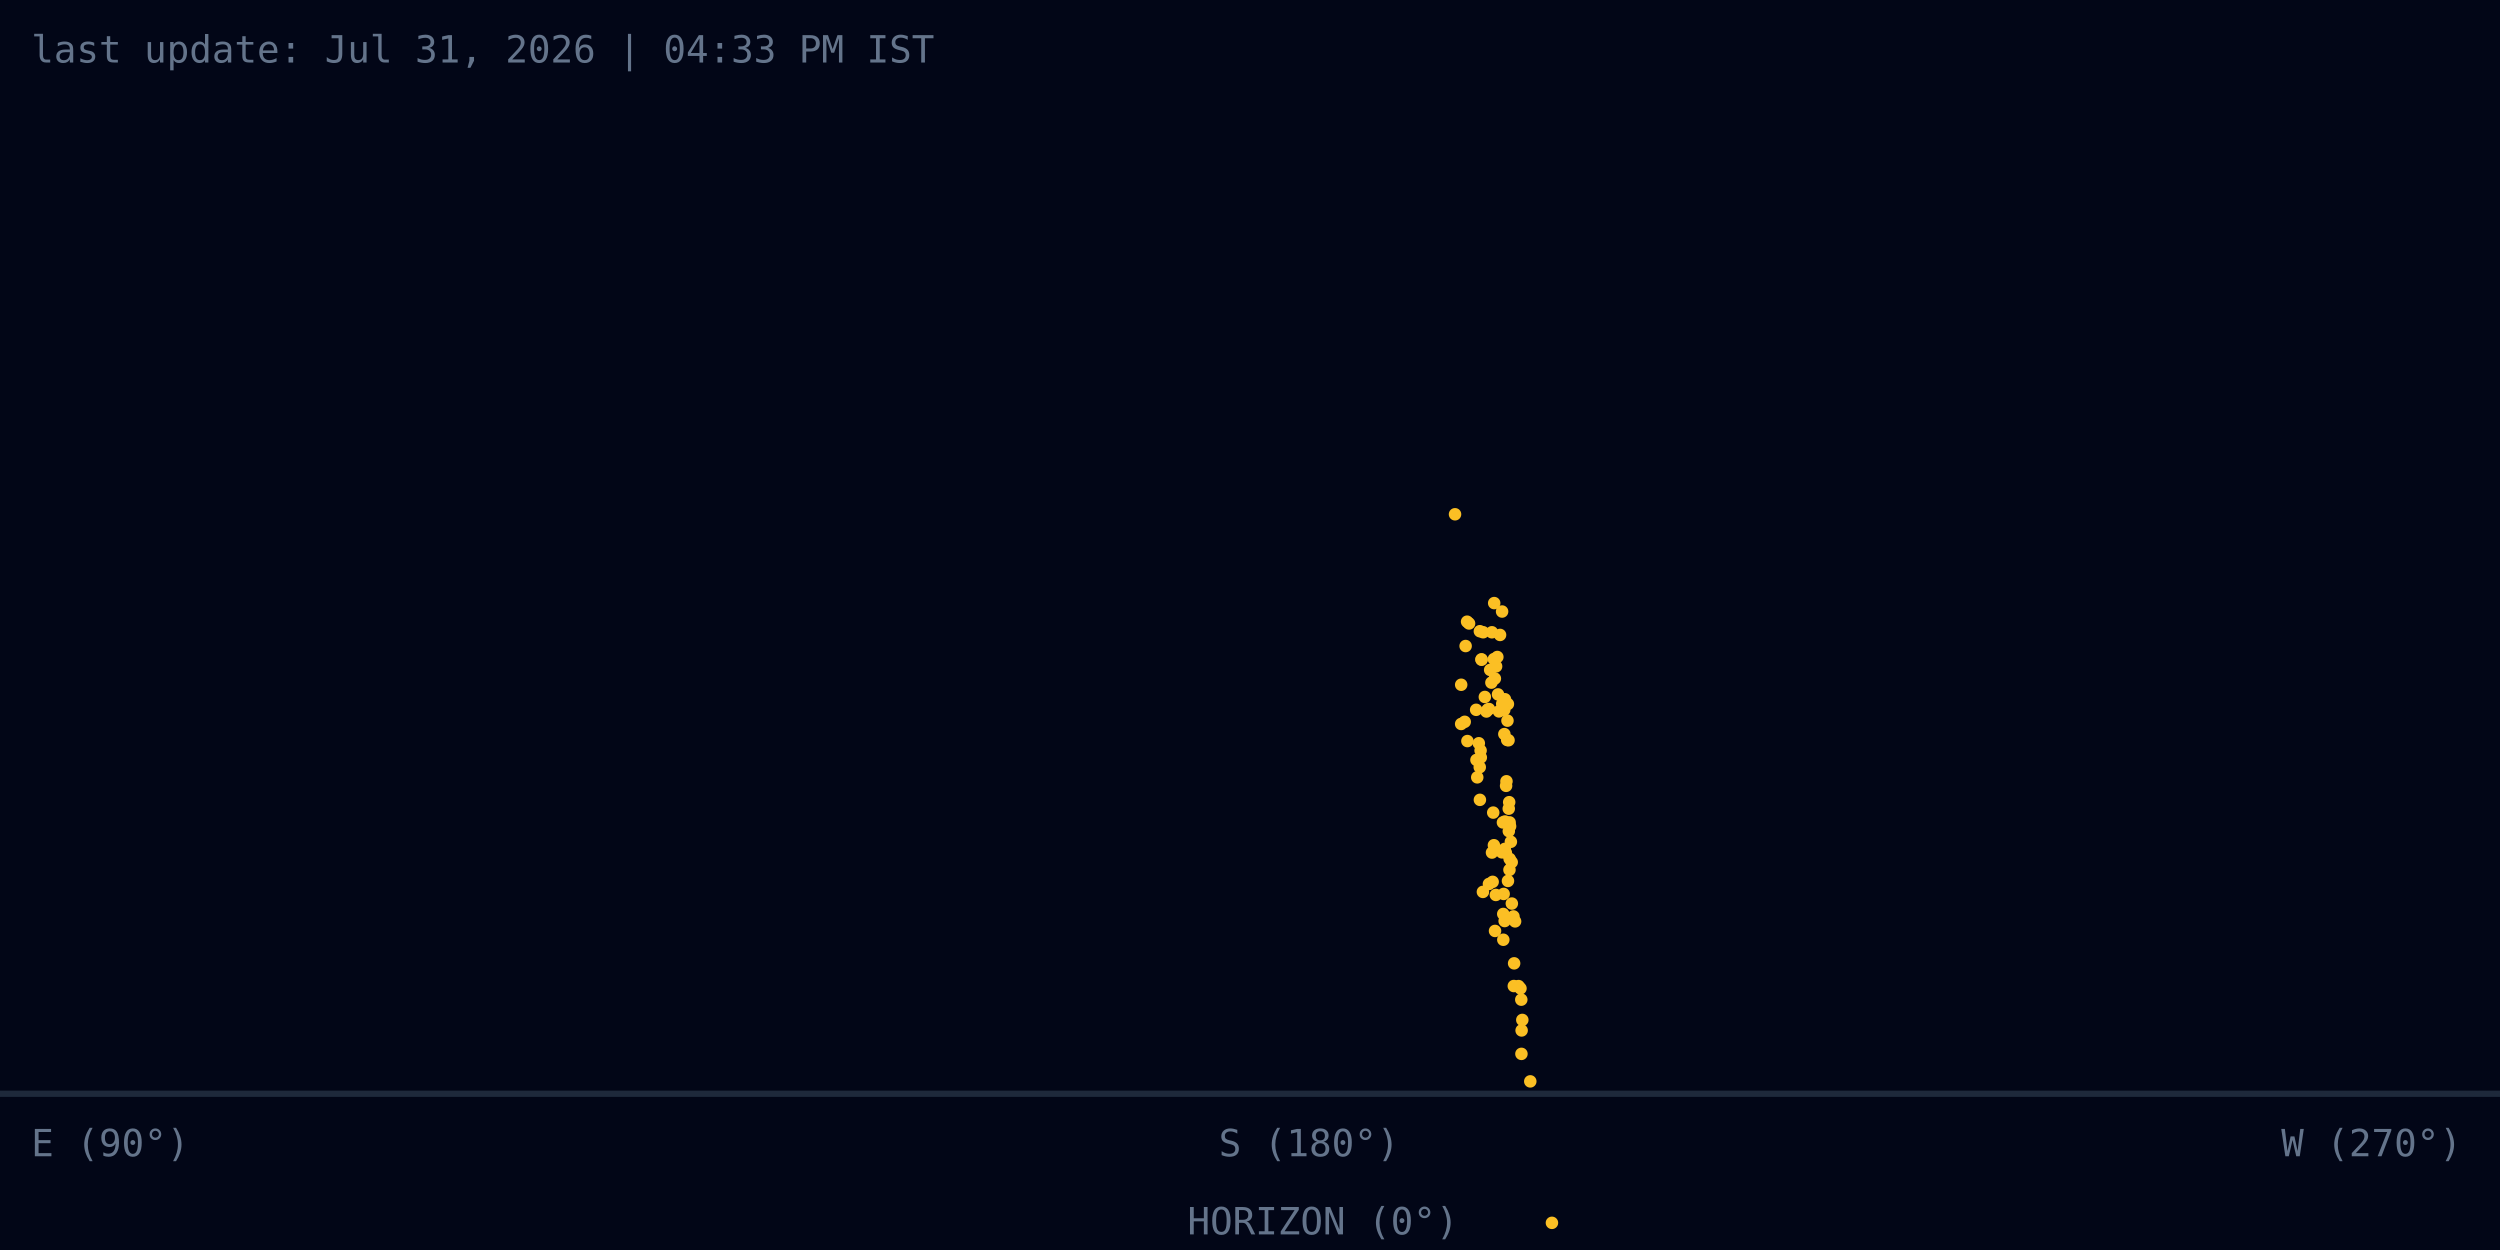
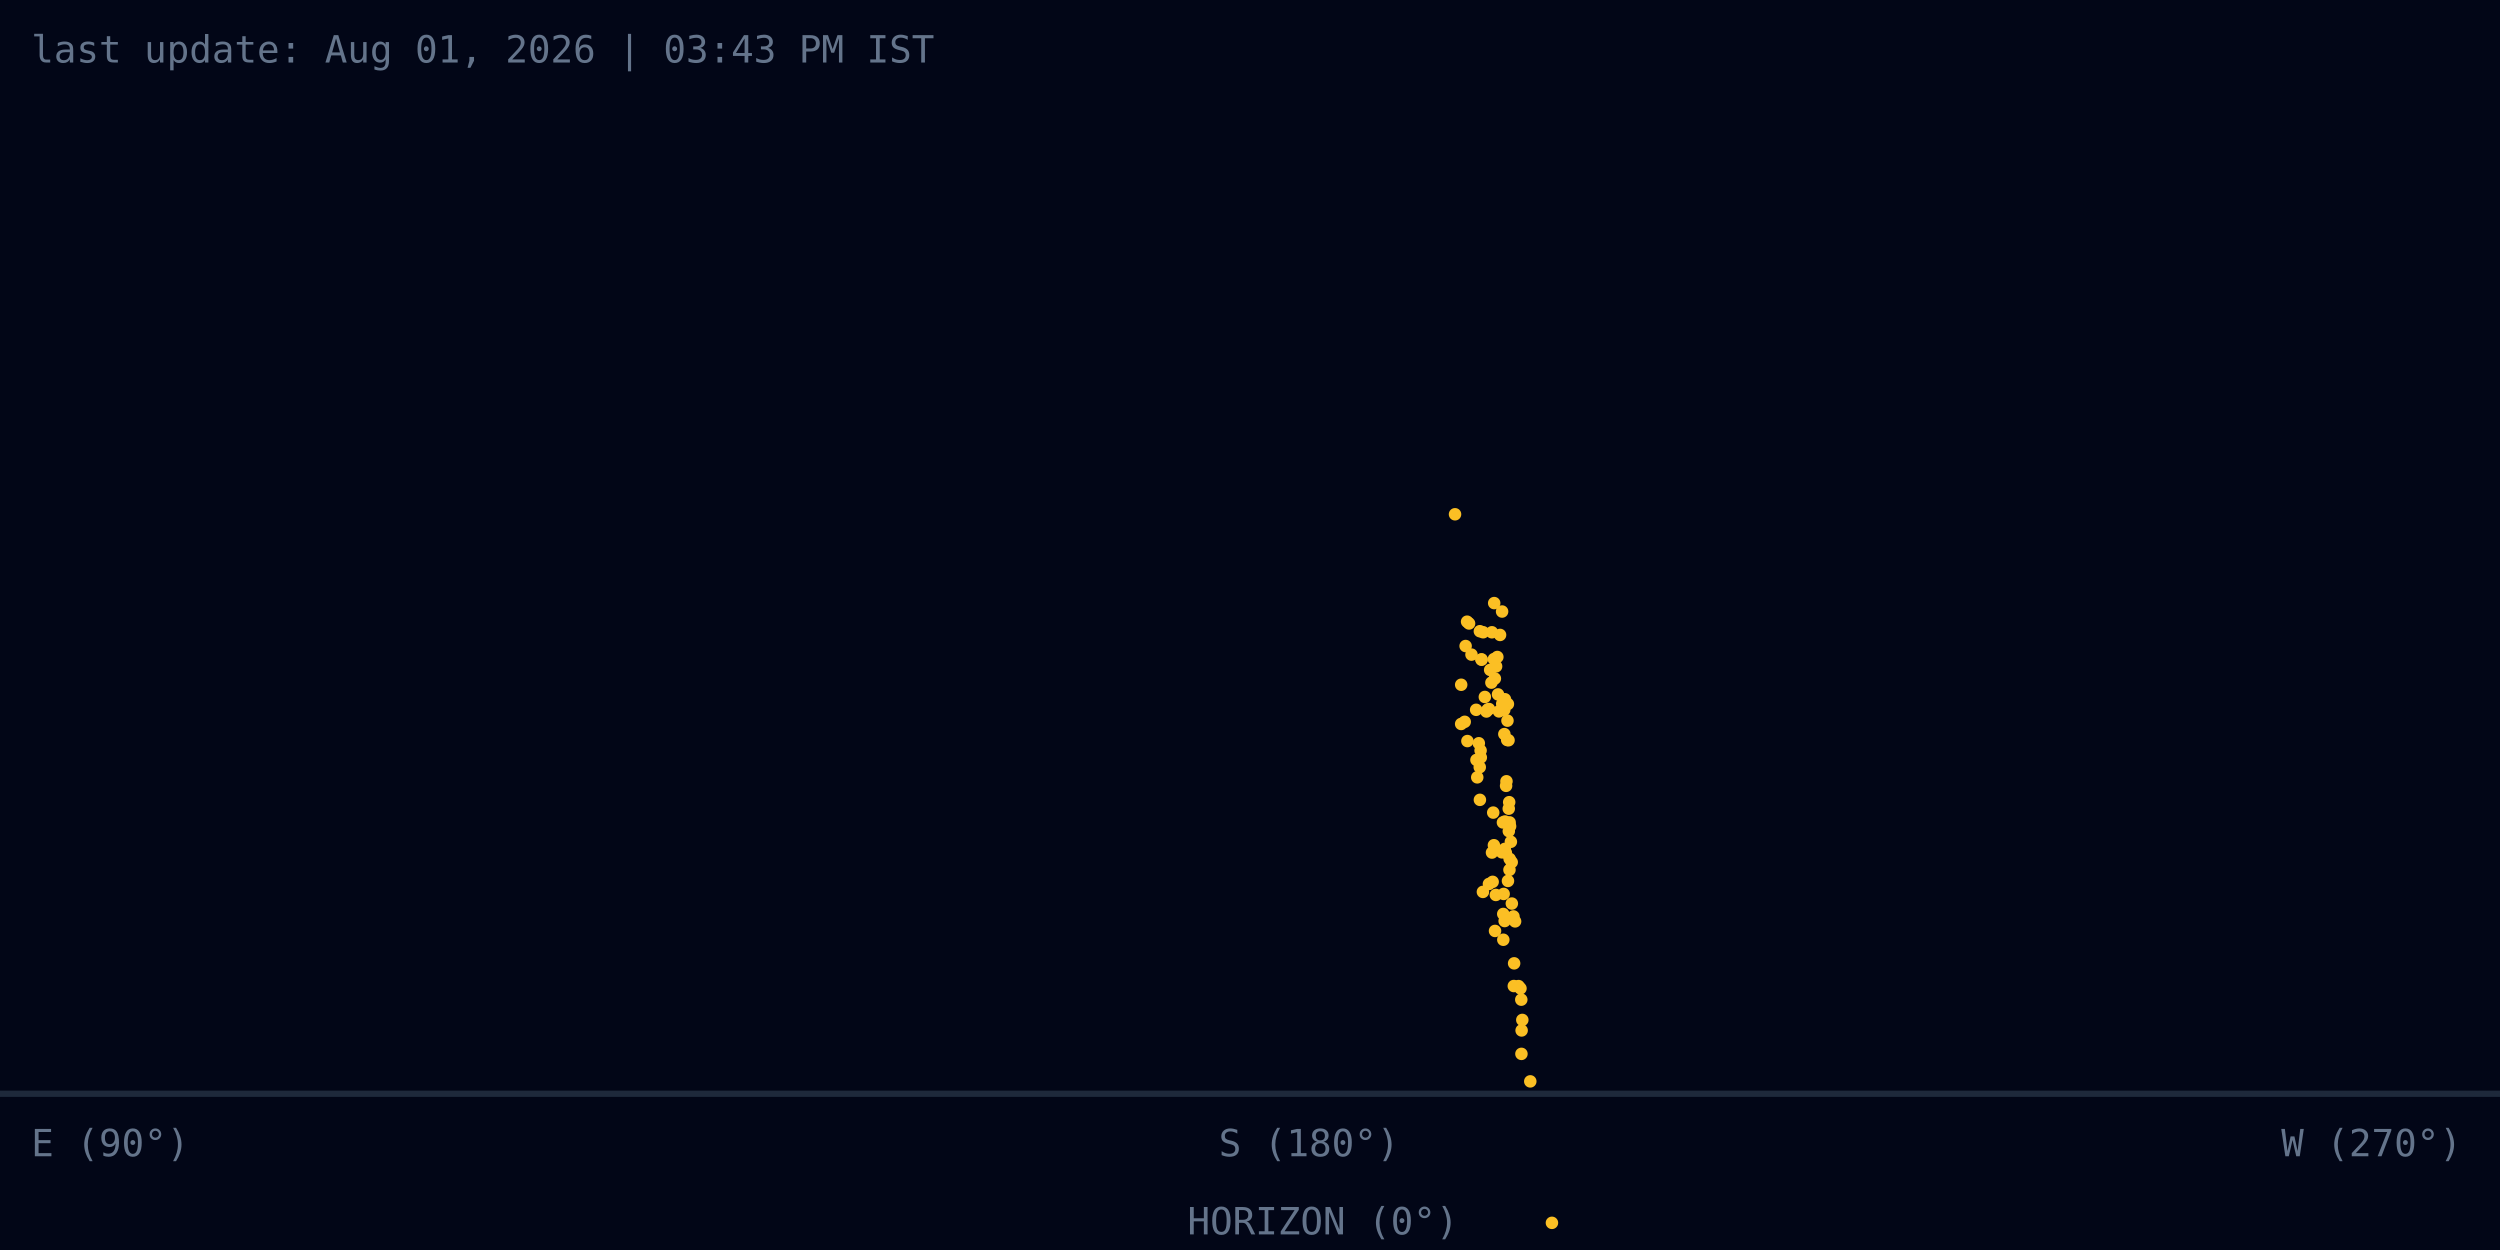
<svg xmlns="http://www.w3.org/2000/svg" width="800" height="400" viewBox="0 0 800 400">
  <rect width="800" height="400" fill="#020617" />
-   <text id="last-update" x="10" y="20" fill="#64748b" font-family="monospace">last update: Jul 31, 2026 | 04:33 PM IST</text>
+   <text id="last-update" x="10" y="20" fill="#64748b" font-family="monospace">last update: Aug 01, 2026 | 03:43 PM IST</text>
  <line x1="0" y1="350" x2="800" y2="350" stroke="#1e293b" stroke-width="2" />
  <text x="380" y="395" fill="#64748b" font-size="12" font-family="monospace">HORIZON (0°)</text>
  <text x="730" y="370" fill="#64748b" font-size="12" font-family="monospace">W (270°)</text>
  <text x="390" y="370" fill="#64748b" font-size="12" font-family="monospace">S (180°)</text>
  <text x="10" y="370" fill="#64748b" font-size="12" font-family="monospace">E (90°)</text>
  <g id="analemma-points">
    <circle cx=" 465.61" cy=" 164.57" r="2" fill="#fbbf24">
 </circle>
    <circle cx=" 467.57" cy=" 231.67" r="2" fill="#fbbf24">
 </circle>
    <circle cx=" 467.58" cy=" 219.12" r="2" fill="#fbbf24">
 </circle>
    <circle cx=" 468.71" cy=" 230.98" r="2" fill="#fbbf24">
 </circle>
    <circle cx=" 469.57" cy=" 237.14" r="2" fill="#fbbf24">
 </circle>
    <circle cx=" 469.00" cy=" 206.73" r="2" fill="#fbbf24">
 </circle>
    <circle cx=" 469.47" cy=" 198.94" r="2" fill="#fbbf24">
 </circle>
    <circle cx=" 470.10" cy=" 199.51" r="2" fill="#fbbf24">
 </circle>
    <circle cx=" 474.53" cy=" 285.41" r="2" fill="#fbbf24">
 </circle>
    <circle cx=" 472.47" cy=" 243.18" r="2" fill="#fbbf24">
 </circle>
    <circle cx=" 473.57" cy=" 255.95" r="2" fill="#fbbf24">
 </circle>
    <circle cx=" 473.22" cy=" 237.84" r="2" fill="#fbbf24">
 </circle>
    <circle cx=" 473.79" cy=" 240.17" r="2" fill="#fbbf24">
 </circle>
    <circle cx=" 473.56" cy=" 201.99" r="2" fill="#fbbf24">
 </circle>
    <circle cx=" 474.09" cy=" 210.99" r="2" fill="#fbbf24">
 </circle>
    <circle cx=" 478.41" cy=" 297.90" r="2" fill="#fbbf24">
 </circle>
    <circle cx=" 477.65" cy=" 282.19" r="2" fill="#fbbf24">
 </circle>
    <circle cx=" 477.44" cy=" 272.82" r="2" fill="#fbbf24">
 </circle>
    <circle cx=" 478.67" cy=" 286.38" r="2" fill="#fbbf24">
 </circle>
    <circle cx=" 478.05" cy=" 270.47" r="2" fill="#fbbf24">
 </circle>
    <circle cx=" 476.85" cy=" 214.37" r="2" fill="#fbbf24">
 </circle>
    <circle cx=" 477.25" cy=" 218.44" r="2" fill="#fbbf24">
 </circle>
    <circle cx=" 481.06" cy=" 300.72" r="2" fill="#fbbf24">
 </circle>
    <circle cx=" 481.04" cy=" 292.47" r="2" fill="#fbbf24">
 </circle>
    <circle cx=" 481.49" cy=" 294.73" r="2" fill="#fbbf24">
 </circle>
    <circle cx=" 481.17" cy=" 286.06" r="2" fill="#fbbf24">
 </circle>
    <circle cx=" 479.37" cy=" 222.21" r="2" fill="#fbbf24">
 </circle>
    <circle cx=" 479.67" cy=" 227.65" r="2" fill="#fbbf24">
 </circle>
    <circle cx=" 498.29" cy=" 411.31" r="2" fill="#fbbf24">
 </circle>
    <circle cx=" 498.34" cy=" 411.53" r="2" fill="#fbbf24">
 </circle>
    <circle cx=" 484.42" cy=" 315.53" r="2" fill="#fbbf24">
 </circle>
    <circle cx=" 486.86" cy=" 337.24" r="2" fill="#fbbf24">
 </circle>
    <circle cx=" 481.87" cy=" 272.88" r="2" fill="#fbbf24">
 </circle>
    <circle cx=" 482.55" cy=" 281.90" r="2" fill="#fbbf24">
 </circle>
    <circle cx=" 481.19" cy=" 226.61" r="2" fill="#fbbf24">
 </circle>
    <circle cx=" 481.39" cy=" 234.91" r="2" fill="#fbbf24">
 </circle>
    <circle cx=" 486.92" cy=" 329.74" r="2" fill="#fbbf24">
 </circle>
    <circle cx=" 483.03" cy=" 278.36" r="2" fill="#fbbf24">
 </circle>
    <circle cx=" 483.79" cy=" 289.14" r="2" fill="#fbbf24">
 </circle>
    <circle cx=" 485.93" cy=" 315.55" r="2" fill="#fbbf24">
 </circle>
    <circle cx=" 484.30" cy=" 293.26" r="2" fill="#fbbf24">
 </circle>
    <circle cx=" 482.30" cy=" 236.80" r="2" fill="#fbbf24">
 </circle>
    <circle cx=" 482.80" cy=" 258.78" r="2" fill="#fbbf24">
 </circle>
    <circle cx=" 501.22" cy=" 413.90" r="2" fill="#fbbf24">
 </circle>
    <circle cx=" 489.69" cy=" 346.04" r="2" fill="#fbbf24">
 </circle>
    <circle cx=" 486.81" cy=" 319.89" r="2" fill="#fbbf24">
 </circle>
    <circle cx=" 484.83" cy=" 294.84" r="2" fill="#fbbf24">
 </circle>
    <circle cx=" 486.55" cy=" 316.29" r="2" fill="#fbbf24">
 </circle>
    <circle cx=" 482.73" cy=" 236.88" r="2" fill="#fbbf24">
 </circle>
    <circle cx=" 483.48" cy=" 269.37" r="2" fill="#fbbf24">
 </circle>
    <circle cx=" 496.62" cy=" 391.31" r="2" fill="#fbbf24">
 </circle>
    <circle cx=" 483.75" cy=" 275.90" r="2" fill="#fbbf24">
 </circle>
    <circle cx=" 483.23" cy=" 264.40" r="2" fill="#fbbf24">
 </circle>
    <circle cx=" 482.94" cy=" 256.70" r="2" fill="#fbbf24">
 </circle>
    <circle cx=" 483.08" cy=" 263.17" r="2" fill="#fbbf24">
 </circle>
    <circle cx=" 482.53" cy=" 225.29" r="2" fill="#fbbf24">
 </circle>
    <circle cx=" 482.39" cy=" 230.61" r="2" fill="#fbbf24">
 </circle>
    <circle cx=" 487.14" cy=" 326.38" r="2" fill="#fbbf24">
 </circle>
    <circle cx=" 482.82" cy=" 265.96" r="2" fill="#fbbf24">
 </circle>
    <circle cx=" 483.09" cy=" 274.84" r="2" fill="#fbbf24">
 </circle>
    <circle cx=" 482.07" cy=" 250.01" r="2" fill="#fbbf24">
 </circle>
    <circle cx=" 481.95" cy=" 251.47" r="2" fill="#fbbf24">
 </circle>
    <circle cx=" 481.58" cy=" 223.76" r="2" fill="#fbbf24">
 </circle>
    <circle cx=" 481.36" cy=" 227.15" r="2" fill="#fbbf24">
 </circle>
    <circle cx=" 484.52" cy=" 308.27" r="2" fill="#fbbf24">
 </circle>
    <circle cx=" 481.59" cy=" 262.88" r="2" fill="#fbbf24">
 </circle>
    <circle cx=" 480.71" cy=" 225.23" r="2" fill="#fbbf24">
 </circle>
    <circle cx=" 481.54" cy=" 271.65" r="2" fill="#fbbf24">
 </circle>
    <circle cx=" 480.94" cy=" 263.18" r="2" fill="#fbbf24">
 </circle>
    <circle cx=" 480.67" cy=" 195.69" r="2" fill="#fbbf24">
 </circle>
    <circle cx=" 480.02" cy=" 203.18" r="2" fill="#fbbf24">
 </circle>
    <circle cx=" 480.62" cy=" 272.75" r="2" fill="#fbbf24">
 </circle>
    <circle cx=" 479.15" cy=" 210.24" r="2" fill="#fbbf24">
 </circle>
    <circle cx=" 478.75" cy=" 213.23" r="2" fill="#fbbf24">
 </circle>
    <circle cx=" 478.36" cy=" 217.14" r="2" fill="#fbbf24">
 </circle>
    <circle cx=" 478.05" cy=" 210.91" r="2" fill="#fbbf24">
 </circle>
    <circle cx=" 478.14" cy=" 192.99" r="2" fill="#fbbf24">
 </circle>
    <circle cx=" 477.41" cy=" 202.33" r="2" fill="#fbbf24">
 </circle>
    <circle cx=" 477.83" cy=" 260.03" r="2" fill="#fbbf24">
 </circle>
    <circle cx=" 476.48" cy=" 226.89" r="2" fill="#fbbf24">
 </circle>
    <circle cx=" 476.07" cy=" 227.06" r="2" fill="#fbbf24">
 </circle>
    <circle cx=" 475.66" cy=" 227.68" r="2" fill="#fbbf24">
 </circle>
    <circle cx=" 475.15" cy=" 223.03" r="2" fill="#fbbf24">
 </circle>
    <circle cx=" 474.61" cy=" 202.32" r="2" fill="#fbbf24">
 </circle>
    <circle cx=" 474.09" cy=" 211.11" r="2" fill="#fbbf24">
 </circle>
    <circle cx=" 476.46" cy=" 282.87" r="2" fill="#fbbf24">
 </circle>
    <circle cx=" 473.86" cy=" 242.39" r="2" fill="#fbbf24">
 </circle>
    <circle cx=" 473.52" cy=" 245.50" r="2" fill="#fbbf24">
 </circle>
    <circle cx=" 472.37" cy=" 227.14" r="2" fill="#fbbf24">
 </circle>
    <circle cx=" 472.72" cy=" 248.75" r="2" fill="#fbbf24">
 </circle>
+     <circle cx=" 470.88" cy=" 209.48" r="2" fill="#fbbf24">
+  </circle>
  </g>
</svg>
